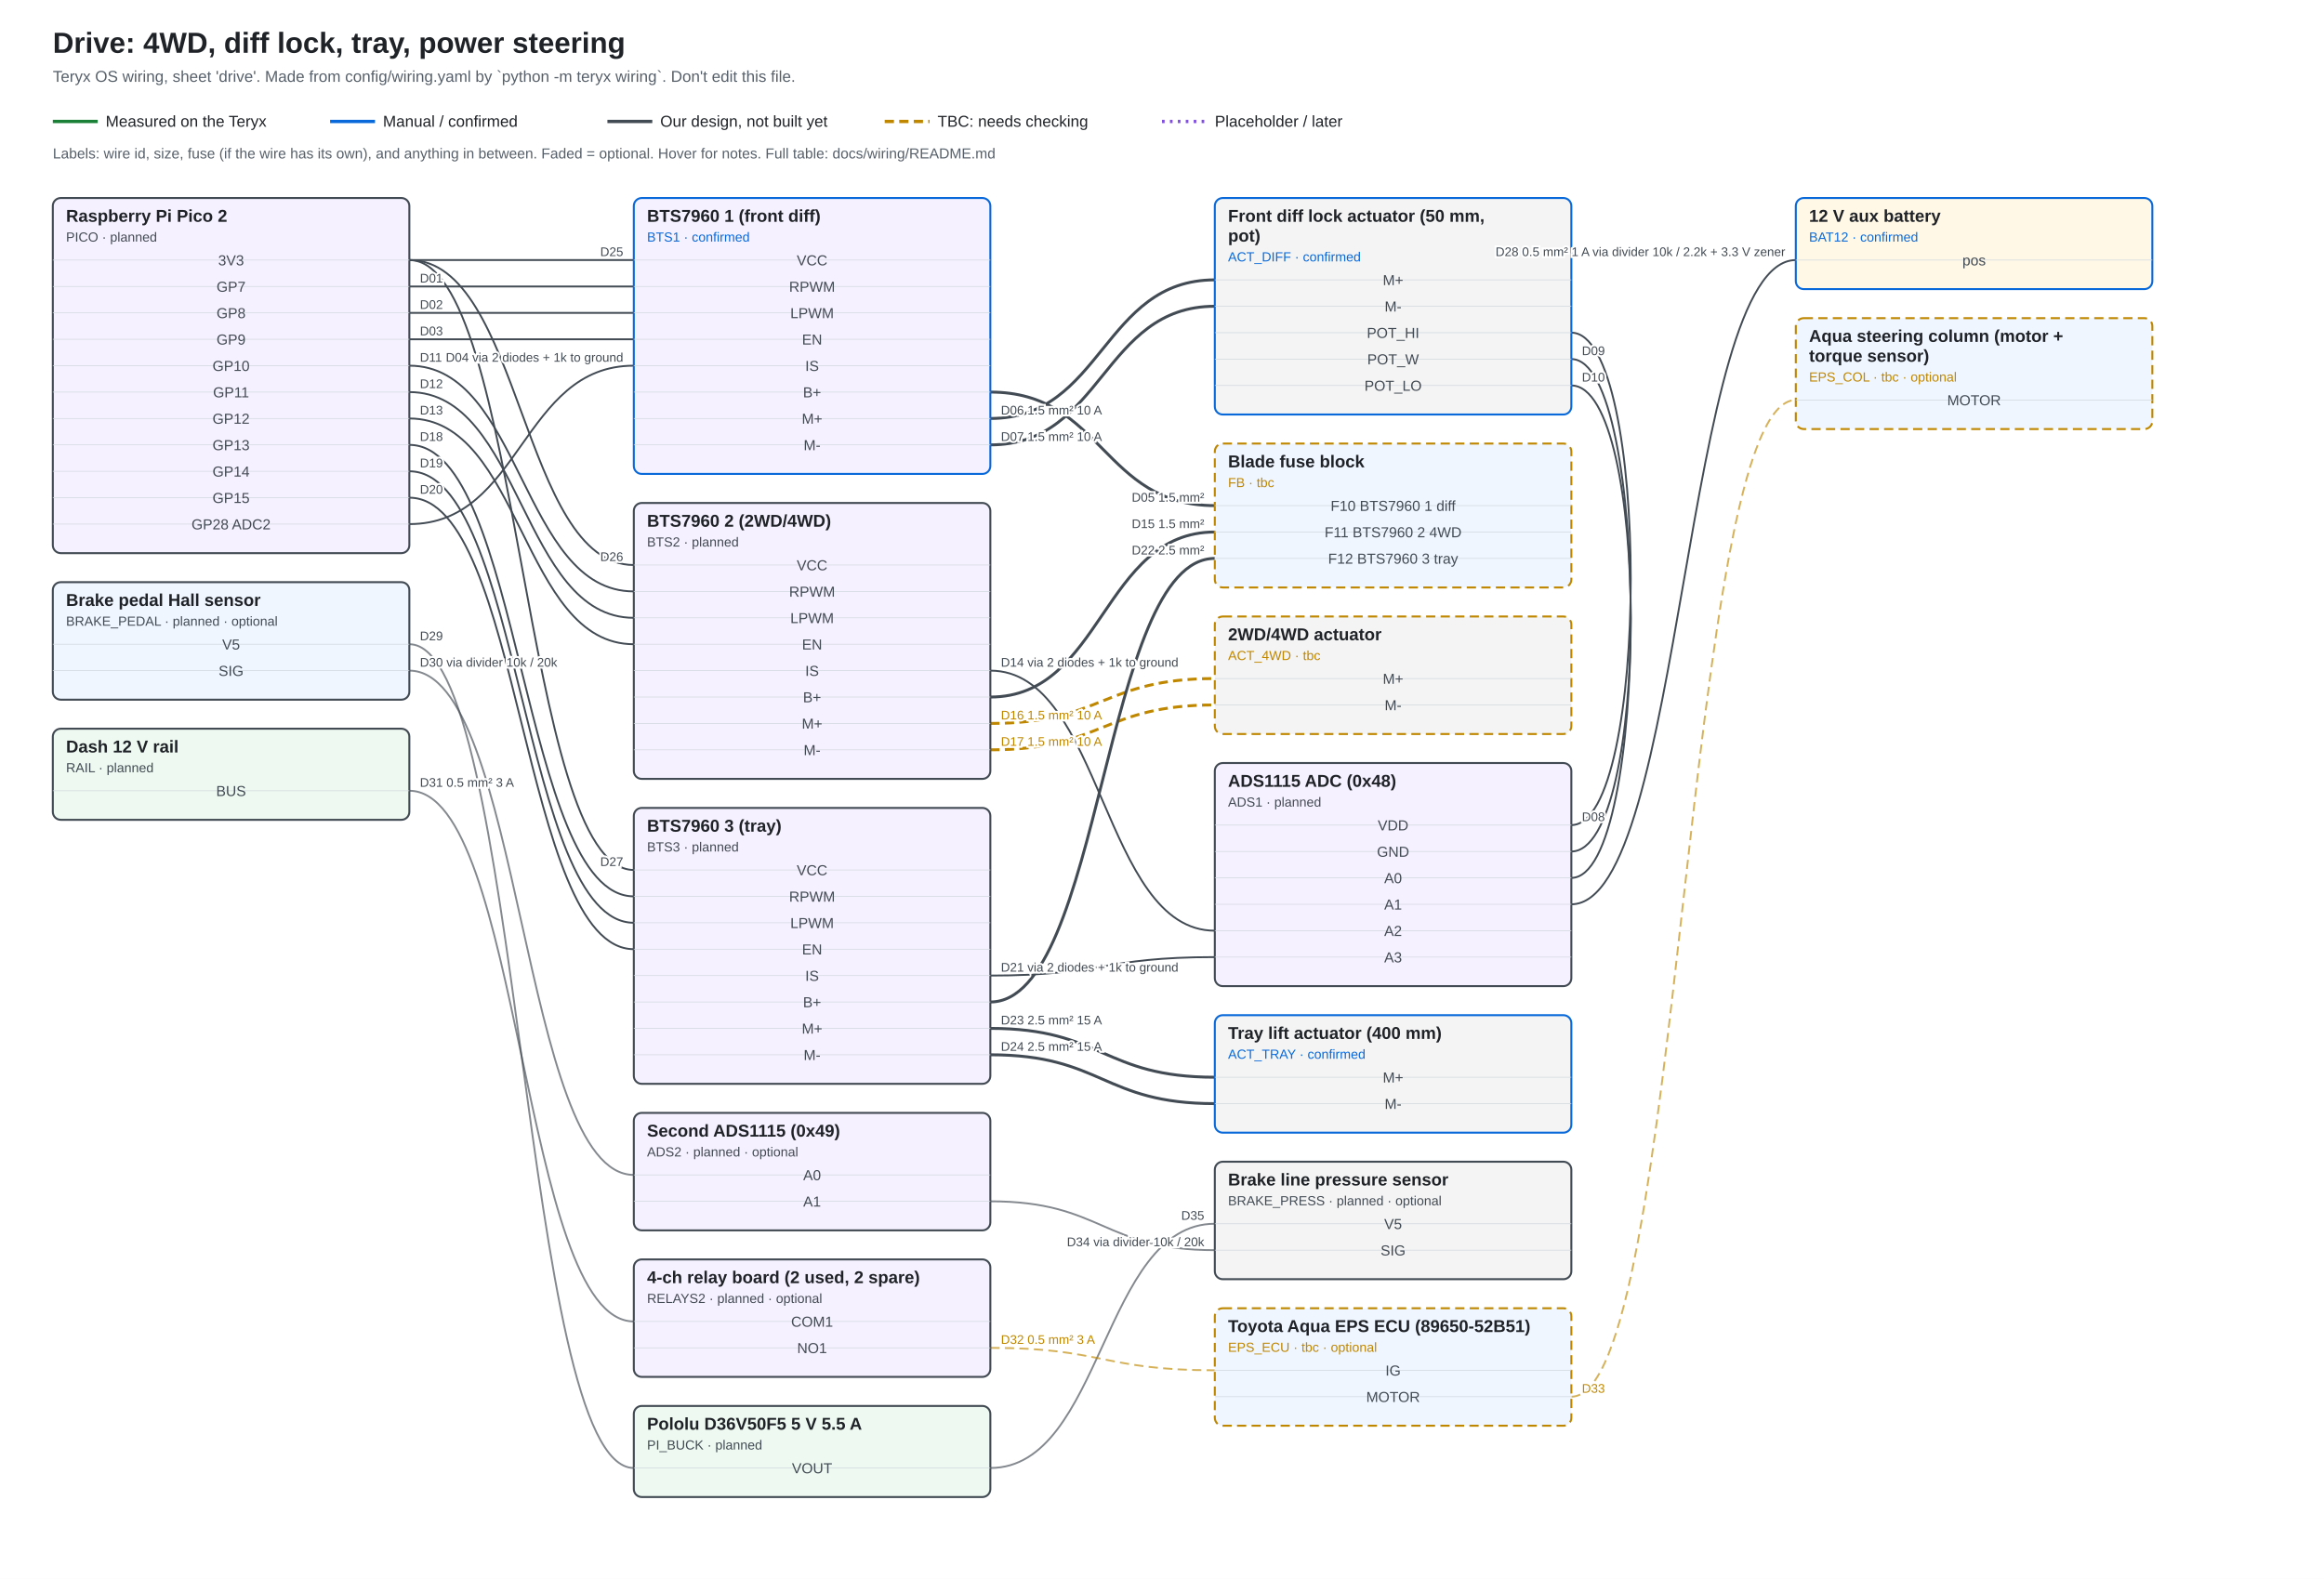
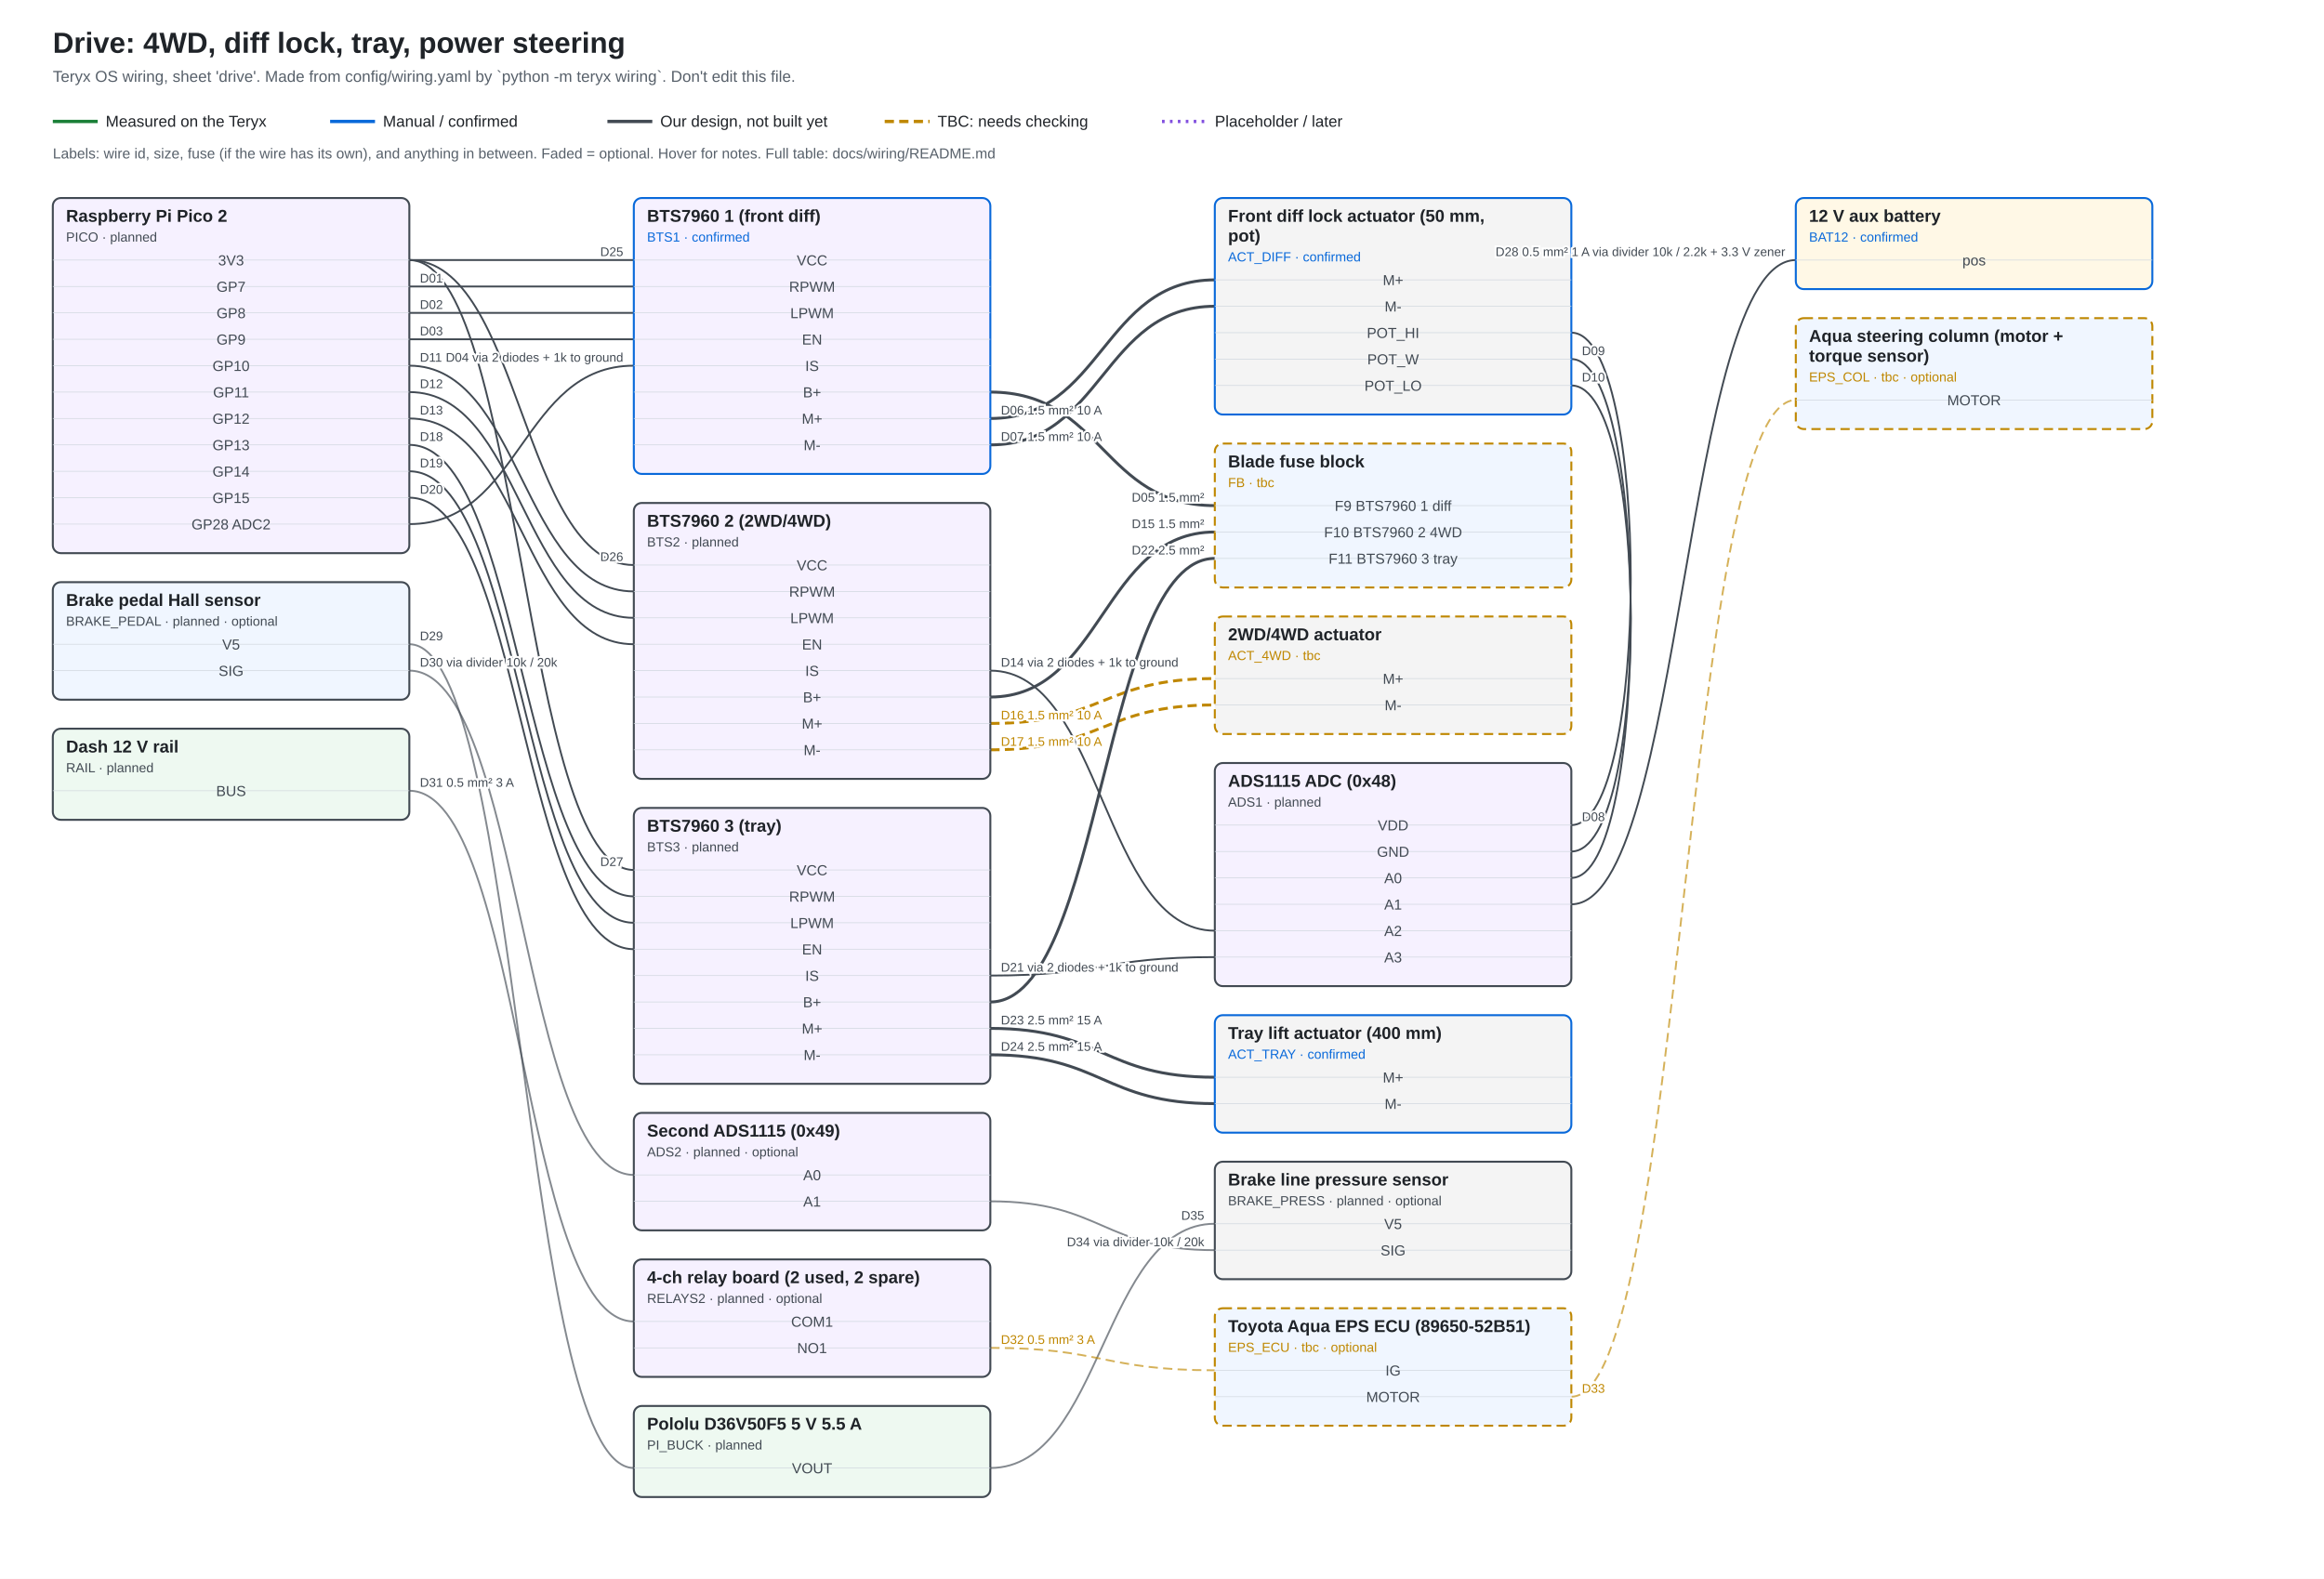
<svg xmlns="http://www.w3.org/2000/svg" viewBox="0 0 1760 1196" width="1760" height="1196" font-family="Arial, Helvetica, sans-serif" data-sheet="drive">
  <rect width="1760" height="1196" fill="#ffffff" />
  <text x="40" y="40" font-size="22" text-anchor="start" font-weight="bold" fill="#1f2328">Drive: 4WD, diff lock, tray, power steering</text>
  <text x="40" y="62" font-size="12" text-anchor="start" font-weight="normal" fill="#57606a">Teryx OS wiring, sheet 'drive'. Made from config/wiring.yaml by `python -m teryx wiring`. Don't edit this file.</text>
  <line x1="40" y1="92" x2="74" y2="92" stroke="#1a7f37" stroke-width="2.5" />
  <text x="80" y="96" font-size="12" text-anchor="start" font-weight="normal" fill="#1f2328">Measured on the Teryx</text>
  <line x1="250" y1="92" x2="284" y2="92" stroke="#0969da" stroke-width="2.5" />
  <text x="290" y="96" font-size="12" text-anchor="start" font-weight="normal" fill="#1f2328">Manual / confirmed</text>
  <line x1="460" y1="92" x2="494" y2="92" stroke="#424a53" stroke-width="2.5" />
  <text x="500" y="96" font-size="12" text-anchor="start" font-weight="normal" fill="#1f2328">Our design, not built yet</text>
  <line x1="670" y1="92" x2="704" y2="92" stroke="#bf8700" stroke-width="2.5" stroke-dasharray="7 4" />
  <text x="710" y="96" font-size="12" text-anchor="start" font-weight="normal" fill="#1f2328">TBC: needs checking</text>
  <line x1="880" y1="92" x2="914" y2="92" stroke="#8250df" stroke-width="2.5" stroke-dasharray="2 4" />
  <text x="920" y="96" font-size="12" text-anchor="start" font-weight="normal" fill="#1f2328">Placeholder / later</text>
  <text x="40" y="120" font-size="11" text-anchor="start" font-weight="normal" fill="#57606a">Labels: wire id, size, fuse (if the wire has its own), and anything in between. Faded = optional. Hover for notes. Full table: docs/wiring/README.md</text>
  <g data-wire="D01" data-from="PICO.GP7" data-to="BTS1.RPWM" data-status="planned">
    <path d="M310,217 C395,217 395,217 480,217" fill="none" stroke="#424a53" stroke-width="1.4" />
  </g>
  <g data-wire="D02" data-from="PICO.GP8" data-to="BTS1.LPWM" data-status="planned">
    <path d="M310,237 C395,237 395,237 480,237" fill="none" stroke="#424a53" stroke-width="1.4" />
  </g>
  <g data-wire="D03" data-from="PICO.GP9" data-to="BTS1.EN" data-status="planned">
    <path d="M310,257 C395,257 395,257 480,257" fill="none" stroke="#424a53" stroke-width="1.4" />
  </g>
  <g data-wire="D04" data-from="BTS1.IS" data-to="PICO.GP28" data-status="planned">
    <path d="M480,277 C395,277 395,397 310,397" fill="none" stroke="#424a53" stroke-width="1.4" />
  </g>
-   <g data-wire="D05" data-from="FB.F10" data-to="BTS1.B+" data-status="planned">
+   <g data-wire="D05" data-from="FB.F9" data-to="BTS1.B+" data-status="planned">
    <path d="M920,383 C835,383 835,297 750,297" fill="none" stroke="#424a53" stroke-width="2.2" />
  </g>
  <g data-wire="D06" data-from="BTS1.M+" data-to="ACT_DIFF.M+" data-status="planned">
    <path d="M750,317 C835,317 835,212 920,212" fill="none" stroke="#424a53" stroke-width="2.2" />
  </g>
  <g data-wire="D07" data-from="BTS1.M-" data-to="ACT_DIFF.M-" data-status="planned">
    <path d="M750,337 C835,337 835,232 920,232" fill="none" stroke="#424a53" stroke-width="2.2" />
  </g>
  <g data-wire="D08" data-from="ADS1.VDD" data-to="ACT_DIFF.POT_HI" data-status="planned">
    <path d="M1190,625 C1250,625 1250,252 1190,252" fill="none" stroke="#424a53" stroke-width="1.4" />
  </g>
  <g data-wire="D09" data-from="ACT_DIFF.POT_W" data-to="ADS1.A0" data-status="planned">
    <path d="M1190,272 C1250,272 1250,665 1190,665" fill="none" stroke="#424a53" stroke-width="1.4" />
  </g>
  <g data-wire="D10" data-from="ACT_DIFF.POT_LO" data-to="ADS1.GND" data-status="planned">
    <path d="M1190,292 C1250,292 1250,645 1190,645" fill="none" stroke="#424a53" stroke-width="1.4" />
  </g>
  <g data-wire="D11" data-from="PICO.GP10" data-to="BTS2.RPWM" data-status="planned">
    <path d="M310,277 C395,277 395,448 480,448" fill="none" stroke="#424a53" stroke-width="1.4" />
  </g>
  <g data-wire="D12" data-from="PICO.GP11" data-to="BTS2.LPWM" data-status="planned">
    <path d="M310,297 C395,297 395,468 480,468" fill="none" stroke="#424a53" stroke-width="1.4" />
  </g>
  <g data-wire="D13" data-from="PICO.GP12" data-to="BTS2.EN" data-status="planned">
    <path d="M310,317 C395,317 395,488 480,488" fill="none" stroke="#424a53" stroke-width="1.4" />
  </g>
  <g data-wire="D14" data-from="BTS2.IS" data-to="ADS1.A2" data-status="planned">
    <path d="M750,508 C835,508 835,705 920,705" fill="none" stroke="#424a53" stroke-width="1.4" />
  </g>
-   <g data-wire="D15" data-from="FB.F11" data-to="BTS2.B+" data-status="planned">
+   <g data-wire="D15" data-from="FB.F10" data-to="BTS2.B+" data-status="planned">
    <path d="M920,403 C835,403 835,528 750,528" fill="none" stroke="#424a53" stroke-width="2.2" />
  </g>
  <g data-wire="D16" data-from="BTS2.M+" data-to="ACT_4WD.M+" data-status="tbc">
    <path d="M750,548 C835,548 835,514 920,514" fill="none" stroke="#bf8700" stroke-width="2.2" stroke-dasharray="7 4" />
  </g>
  <g data-wire="D17" data-from="BTS2.M-" data-to="ACT_4WD.M-" data-status="tbc">
    <path d="M750,568 C835,568 835,534 920,534" fill="none" stroke="#bf8700" stroke-width="2.2" stroke-dasharray="7 4" />
  </g>
  <g data-wire="D18" data-from="PICO.GP13" data-to="BTS3.RPWM" data-status="planned">
    <path d="M310,337 C395,337 395,679 480,679" fill="none" stroke="#424a53" stroke-width="1.4" />
  </g>
  <g data-wire="D19" data-from="PICO.GP14" data-to="BTS3.LPWM" data-status="planned">
    <path d="M310,357 C395,357 395,699 480,699" fill="none" stroke="#424a53" stroke-width="1.4" />
  </g>
  <g data-wire="D20" data-from="PICO.GP15" data-to="BTS3.EN" data-status="planned">
    <path d="M310,377 C395,377 395,719 480,719" fill="none" stroke="#424a53" stroke-width="1.4" />
  </g>
  <g data-wire="D21" data-from="BTS3.IS" data-to="ADS1.A3" data-status="planned">
    <path d="M750,739 C835,739 835,725 920,725" fill="none" stroke="#424a53" stroke-width="1.4" />
  </g>
-   <g data-wire="D22" data-from="FB.F12" data-to="BTS3.B+" data-status="planned">
+   <g data-wire="D22" data-from="FB.F11" data-to="BTS3.B+" data-status="planned">
    <path d="M920,423 C835,423 835,759 750,759" fill="none" stroke="#424a53" stroke-width="2.2" />
  </g>
  <g data-wire="D23" data-from="BTS3.M+" data-to="ACT_TRAY.M+" data-status="planned">
    <path d="M750,779 C835,779 835,816 920,816" fill="none" stroke="#424a53" stroke-width="2.2" />
  </g>
  <g data-wire="D24" data-from="BTS3.M-" data-to="ACT_TRAY.M-" data-status="planned">
    <path d="M750,799 C835,799 835,836 920,836" fill="none" stroke="#424a53" stroke-width="2.2" />
  </g>
  <g data-wire="D25" data-from="PICO.3V3" data-to="BTS1.VCC" data-status="planned">
    <path d="M310,197 C395,197 395,197 480,197" fill="none" stroke="#424a53" stroke-width="1.4" />
  </g>
  <g data-wire="D26" data-from="PICO.3V3" data-to="BTS2.VCC" data-status="planned">
    <path d="M310,197 C395,197 395,428 480,428" fill="none" stroke="#424a53" stroke-width="1.4" />
  </g>
  <g data-wire="D27" data-from="PICO.3V3" data-to="BTS3.VCC" data-status="planned">
    <path d="M310,197 C395,197 395,659 480,659" fill="none" stroke="#424a53" stroke-width="1.4" />
  </g>
  <g data-wire="D28" data-from="BAT12.pos" data-to="ADS1.A1" data-status="planned">
    <path d="M1360,197 C1275,197 1275,685 1190,685" fill="none" stroke="#424a53" stroke-width="1.4" />
  </g>
  <g data-wire="D29" data-from="PI_BUCK.VOUT" data-to="BRAKE_PEDAL.V5" data-status="planned">
    <path d="M480,1112 C395,1112 395,488 310,488" fill="none" stroke="#424a53" stroke-width="1.4" stroke-opacity="0.65" />
  </g>
  <g data-wire="D30" data-from="BRAKE_PEDAL.SIG" data-to="ADS2.A0" data-status="planned">
    <path d="M310,508 C395,508 395,890 480,890" fill="none" stroke="#424a53" stroke-width="1.4" stroke-opacity="0.65" />
  </g>
  <g data-wire="D34" data-from="BRAKE_PRESS.SIG" data-to="ADS2.A1" data-status="planned">
    <path d="M920,947 C835,947 835,910 750,910" fill="none" stroke="#424a53" stroke-width="1.4" stroke-opacity="0.65" />
  </g>
  <g data-wire="D35" data-from="PI_BUCK.VOUT" data-to="BRAKE_PRESS.V5" data-status="planned">
    <path d="M750,1112 C835,1112 835,927 920,927" fill="none" stroke="#424a53" stroke-width="1.4" stroke-opacity="0.65" />
  </g>
  <g data-wire="D31" data-from="RAIL.BUS" data-to="RELAYS2.COM1" data-status="planned">
    <path d="M310,599 C395,599 395,1001 480,1001" fill="none" stroke="#424a53" stroke-width="1.4" stroke-opacity="0.65" />
  </g>
  <g data-wire="D32" data-from="RELAYS2.NO1" data-to="EPS_ECU.IG" data-status="tbc">
    <path d="M750,1021 C835,1021 835,1038 920,1038" fill="none" stroke="#bf8700" stroke-width="1.4" stroke-dasharray="7 4" stroke-opacity="0.65" />
  </g>
  <g data-wire="D33" data-from="EPS_ECU.MOTOR" data-to="EPS_COL.MOTOR" data-status="tbc">
    <path d="M1190,1058 C1275,1058 1275,303 1360,303" fill="none" stroke="#bf8700" stroke-width="1.4" stroke-dasharray="7 4" stroke-opacity="0.65" />
  </g>
  <g data-device="PICO" data-status="planned">
    <rect x="40" y="150" width="270" height="269" rx="6" fill="#f6f1ff" stroke="#424a53" stroke-width="1.5" />
    <text x="50" y="168" font-size="13" text-anchor="start" font-weight="bold" fill="#1f2328">Raspberry Pi Pico 2</text>
    <text x="50" y="183" font-size="10" text-anchor="start" font-weight="normal" fill="#424a53">PICO · planned</text>
    <line x1="40" y1="197" x2="310" y2="197" stroke="#d0d7de" stroke-width="0.5" />
    <text x="175" y="201" font-size="11" text-anchor="middle" font-weight="normal" fill="#424a53">3V3</text>
    <line x1="40" y1="217" x2="310" y2="217" stroke="#d0d7de" stroke-width="0.5" />
    <text x="175" y="221" font-size="11" text-anchor="middle" font-weight="normal" fill="#424a53">GP7</text>
    <line x1="40" y1="237" x2="310" y2="237" stroke="#d0d7de" stroke-width="0.5" />
    <text x="175" y="241" font-size="11" text-anchor="middle" font-weight="normal" fill="#424a53">GP8</text>
    <line x1="40" y1="257" x2="310" y2="257" stroke="#d0d7de" stroke-width="0.5" />
    <text x="175" y="261" font-size="11" text-anchor="middle" font-weight="normal" fill="#424a53">GP9</text>
    <line x1="40" y1="277" x2="310" y2="277" stroke="#d0d7de" stroke-width="0.5" />
    <text x="175" y="281" font-size="11" text-anchor="middle" font-weight="normal" fill="#424a53">GP10</text>
    <line x1="40" y1="297" x2="310" y2="297" stroke="#d0d7de" stroke-width="0.5" />
    <text x="175" y="301" font-size="11" text-anchor="middle" font-weight="normal" fill="#424a53">GP11</text>
    <line x1="40" y1="317" x2="310" y2="317" stroke="#d0d7de" stroke-width="0.5" />
    <text x="175" y="321" font-size="11" text-anchor="middle" font-weight="normal" fill="#424a53">GP12</text>
    <line x1="40" y1="337" x2="310" y2="337" stroke="#d0d7de" stroke-width="0.5" />
    <text x="175" y="341" font-size="11" text-anchor="middle" font-weight="normal" fill="#424a53">GP13</text>
    <line x1="40" y1="357" x2="310" y2="357" stroke="#d0d7de" stroke-width="0.5" />
    <text x="175" y="361" font-size="11" text-anchor="middle" font-weight="normal" fill="#424a53">GP14</text>
    <line x1="40" y1="377" x2="310" y2="377" stroke="#d0d7de" stroke-width="0.5" />
    <text x="175" y="381" font-size="11" text-anchor="middle" font-weight="normal" fill="#424a53">GP15</text>
    <line x1="40" y1="397" x2="310" y2="397" stroke="#d0d7de" stroke-width="0.5" />
    <text x="175" y="401" font-size="11" text-anchor="middle" font-weight="normal" fill="#424a53">GP28  ADC2</text>
  </g>
  <g data-device="BRAKE_PEDAL" data-status="planned">
    <rect x="40" y="441" width="270" height="89" rx="6" fill="#f0f6ff" stroke="#424a53" stroke-width="1.5" />
    <text x="50" y="459" font-size="13" text-anchor="start" font-weight="bold" fill="#1f2328">Brake pedal Hall sensor</text>
    <text x="50" y="474" font-size="10" text-anchor="start" font-weight="normal" fill="#424a53">BRAKE_PEDAL · planned · optional</text>
    <line x1="40" y1="488" x2="310" y2="488" stroke="#d0d7de" stroke-width="0.5" />
    <text x="175" y="492" font-size="11" text-anchor="middle" font-weight="normal" fill="#424a53">V5</text>
    <line x1="40" y1="508" x2="310" y2="508" stroke="#d0d7de" stroke-width="0.5" />
    <text x="175" y="512" font-size="11" text-anchor="middle" font-weight="normal" fill="#424a53">SIG</text>
  </g>
  <g data-device="RAIL" data-status="planned">
    <rect x="40" y="552" width="270" height="69" rx="6" fill="#eef9f1" stroke="#424a53" stroke-width="1.5" />
    <text x="50" y="570" font-size="13" text-anchor="start" font-weight="bold" fill="#1f2328">Dash 12 V rail</text>
    <text x="50" y="585" font-size="10" text-anchor="start" font-weight="normal" fill="#424a53">RAIL · planned</text>
    <line x1="40" y1="599" x2="310" y2="599" stroke="#d0d7de" stroke-width="0.5" />
    <text x="175" y="603" font-size="11" text-anchor="middle" font-weight="normal" fill="#424a53">BUS</text>
  </g>
  <g data-device="BTS1" data-status="confirmed">
    <rect x="480" y="150" width="270" height="209" rx="6" fill="#f6f1ff" stroke="#0969da" stroke-width="1.5" />
    <text x="490" y="168" font-size="13" text-anchor="start" font-weight="bold" fill="#1f2328">BTS7960 1 (front diff)</text>
    <text x="490" y="183" font-size="10" text-anchor="start" font-weight="normal" fill="#0969da">BTS1 · confirmed</text>
    <line x1="480" y1="197" x2="750" y2="197" stroke="#d0d7de" stroke-width="0.5" />
    <text x="615" y="201" font-size="11" text-anchor="middle" font-weight="normal" fill="#424a53">VCC</text>
    <line x1="480" y1="217" x2="750" y2="217" stroke="#d0d7de" stroke-width="0.5" />
    <text x="615" y="221" font-size="11" text-anchor="middle" font-weight="normal" fill="#424a53">RPWM</text>
    <line x1="480" y1="237" x2="750" y2="237" stroke="#d0d7de" stroke-width="0.5" />
    <text x="615" y="241" font-size="11" text-anchor="middle" font-weight="normal" fill="#424a53">LPWM</text>
    <line x1="480" y1="257" x2="750" y2="257" stroke="#d0d7de" stroke-width="0.5" />
    <text x="615" y="261" font-size="11" text-anchor="middle" font-weight="normal" fill="#424a53">EN</text>
    <line x1="480" y1="277" x2="750" y2="277" stroke="#d0d7de" stroke-width="0.5" />
    <text x="615" y="281" font-size="11" text-anchor="middle" font-weight="normal" fill="#424a53">IS</text>
    <line x1="480" y1="297" x2="750" y2="297" stroke="#d0d7de" stroke-width="0.5" />
    <text x="615" y="301" font-size="11" text-anchor="middle" font-weight="normal" fill="#424a53">B+</text>
    <line x1="480" y1="317" x2="750" y2="317" stroke="#d0d7de" stroke-width="0.5" />
    <text x="615" y="321" font-size="11" text-anchor="middle" font-weight="normal" fill="#424a53">M+</text>
    <line x1="480" y1="337" x2="750" y2="337" stroke="#d0d7de" stroke-width="0.5" />
    <text x="615" y="341" font-size="11" text-anchor="middle" font-weight="normal" fill="#424a53">M-</text>
  </g>
  <g data-device="BTS2" data-status="planned">
    <rect x="480" y="381" width="270" height="209" rx="6" fill="#f6f1ff" stroke="#424a53" stroke-width="1.5" />
    <text x="490" y="399" font-size="13" text-anchor="start" font-weight="bold" fill="#1f2328">BTS7960 2 (2WD/4WD)</text>
    <text x="490" y="414" font-size="10" text-anchor="start" font-weight="normal" fill="#424a53">BTS2 · planned</text>
    <line x1="480" y1="428" x2="750" y2="428" stroke="#d0d7de" stroke-width="0.5" />
    <text x="615" y="432" font-size="11" text-anchor="middle" font-weight="normal" fill="#424a53">VCC</text>
    <line x1="480" y1="448" x2="750" y2="448" stroke="#d0d7de" stroke-width="0.5" />
    <text x="615" y="452" font-size="11" text-anchor="middle" font-weight="normal" fill="#424a53">RPWM</text>
    <line x1="480" y1="468" x2="750" y2="468" stroke="#d0d7de" stroke-width="0.5" />
    <text x="615" y="472" font-size="11" text-anchor="middle" font-weight="normal" fill="#424a53">LPWM</text>
    <line x1="480" y1="488" x2="750" y2="488" stroke="#d0d7de" stroke-width="0.5" />
    <text x="615" y="492" font-size="11" text-anchor="middle" font-weight="normal" fill="#424a53">EN</text>
    <line x1="480" y1="508" x2="750" y2="508" stroke="#d0d7de" stroke-width="0.5" />
    <text x="615" y="512" font-size="11" text-anchor="middle" font-weight="normal" fill="#424a53">IS</text>
    <line x1="480" y1="528" x2="750" y2="528" stroke="#d0d7de" stroke-width="0.5" />
    <text x="615" y="532" font-size="11" text-anchor="middle" font-weight="normal" fill="#424a53">B+</text>
    <line x1="480" y1="548" x2="750" y2="548" stroke="#d0d7de" stroke-width="0.5" />
    <text x="615" y="552" font-size="11" text-anchor="middle" font-weight="normal" fill="#424a53">M+</text>
    <line x1="480" y1="568" x2="750" y2="568" stroke="#d0d7de" stroke-width="0.5" />
    <text x="615" y="572" font-size="11" text-anchor="middle" font-weight="normal" fill="#424a53">M-</text>
  </g>
  <g data-device="BTS3" data-status="planned">
    <rect x="480" y="612" width="270" height="209" rx="6" fill="#f6f1ff" stroke="#424a53" stroke-width="1.5" />
    <text x="490" y="630" font-size="13" text-anchor="start" font-weight="bold" fill="#1f2328">BTS7960 3 (tray)</text>
    <text x="490" y="645" font-size="10" text-anchor="start" font-weight="normal" fill="#424a53">BTS3 · planned</text>
    <line x1="480" y1="659" x2="750" y2="659" stroke="#d0d7de" stroke-width="0.5" />
    <text x="615" y="663" font-size="11" text-anchor="middle" font-weight="normal" fill="#424a53">VCC</text>
    <line x1="480" y1="679" x2="750" y2="679" stroke="#d0d7de" stroke-width="0.5" />
    <text x="615" y="683" font-size="11" text-anchor="middle" font-weight="normal" fill="#424a53">RPWM</text>
    <line x1="480" y1="699" x2="750" y2="699" stroke="#d0d7de" stroke-width="0.5" />
    <text x="615" y="703" font-size="11" text-anchor="middle" font-weight="normal" fill="#424a53">LPWM</text>
    <line x1="480" y1="719" x2="750" y2="719" stroke="#d0d7de" stroke-width="0.5" />
    <text x="615" y="723" font-size="11" text-anchor="middle" font-weight="normal" fill="#424a53">EN</text>
    <line x1="480" y1="739" x2="750" y2="739" stroke="#d0d7de" stroke-width="0.5" />
    <text x="615" y="743" font-size="11" text-anchor="middle" font-weight="normal" fill="#424a53">IS</text>
    <line x1="480" y1="759" x2="750" y2="759" stroke="#d0d7de" stroke-width="0.5" />
    <text x="615" y="763" font-size="11" text-anchor="middle" font-weight="normal" fill="#424a53">B+</text>
    <line x1="480" y1="779" x2="750" y2="779" stroke="#d0d7de" stroke-width="0.5" />
    <text x="615" y="783" font-size="11" text-anchor="middle" font-weight="normal" fill="#424a53">M+</text>
    <line x1="480" y1="799" x2="750" y2="799" stroke="#d0d7de" stroke-width="0.5" />
    <text x="615" y="803" font-size="11" text-anchor="middle" font-weight="normal" fill="#424a53">M-</text>
  </g>
  <g data-device="ADS2" data-status="planned">
    <rect x="480" y="843" width="270" height="89" rx="6" fill="#f6f1ff" stroke="#424a53" stroke-width="1.5" />
    <text x="490" y="861" font-size="13" text-anchor="start" font-weight="bold" fill="#1f2328">Second ADS1115 (0x49)</text>
    <text x="490" y="876" font-size="10" text-anchor="start" font-weight="normal" fill="#424a53">ADS2 · planned · optional</text>
    <line x1="480" y1="890" x2="750" y2="890" stroke="#d0d7de" stroke-width="0.5" />
    <text x="615" y="894" font-size="11" text-anchor="middle" font-weight="normal" fill="#424a53">A0</text>
    <line x1="480" y1="910" x2="750" y2="910" stroke="#d0d7de" stroke-width="0.5" />
    <text x="615" y="914" font-size="11" text-anchor="middle" font-weight="normal" fill="#424a53">A1</text>
  </g>
  <g data-device="RELAYS2" data-status="planned">
    <rect x="480" y="954" width="270" height="89" rx="6" fill="#f6f1ff" stroke="#424a53" stroke-width="1.5" />
    <text x="490" y="972" font-size="13" text-anchor="start" font-weight="bold" fill="#1f2328">4-ch relay board (2 used, 2 spare)</text>
    <text x="490" y="987" font-size="10" text-anchor="start" font-weight="normal" fill="#424a53">RELAYS2 · planned · optional</text>
    <line x1="480" y1="1001" x2="750" y2="1001" stroke="#d0d7de" stroke-width="0.5" />
    <text x="615" y="1005" font-size="11" text-anchor="middle" font-weight="normal" fill="#424a53">COM1</text>
    <line x1="480" y1="1021" x2="750" y2="1021" stroke="#d0d7de" stroke-width="0.5" />
    <text x="615" y="1025" font-size="11" text-anchor="middle" font-weight="normal" fill="#424a53">NO1</text>
  </g>
  <g data-device="PI_BUCK" data-status="planned">
    <rect x="480" y="1065" width="270" height="69" rx="6" fill="#eef9f1" stroke="#424a53" stroke-width="1.5" />
    <text x="490" y="1083" font-size="13" text-anchor="start" font-weight="bold" fill="#1f2328">Pololu D36V50F5 5 V 5.5 A</text>
    <text x="490" y="1098" font-size="10" text-anchor="start" font-weight="normal" fill="#424a53">PI_BUCK · planned</text>
    <line x1="480" y1="1112" x2="750" y2="1112" stroke="#d0d7de" stroke-width="0.5" />
    <text x="615" y="1116" font-size="11" text-anchor="middle" font-weight="normal" fill="#424a53">VOUT</text>
  </g>
  <g data-device="ACT_DIFF" data-status="confirmed">
    <rect x="920" y="150" width="270" height="164" rx="6" fill="#f4f4f4" stroke="#0969da" stroke-width="1.5" />
    <text x="930" y="168" font-size="13" text-anchor="start" font-weight="bold" fill="#1f2328">Front diff lock actuator (50 mm,</text>
    <text x="930" y="183" font-size="13" text-anchor="start" font-weight="bold" fill="#1f2328">pot)</text>
    <text x="930" y="198" font-size="10" text-anchor="start" font-weight="normal" fill="#0969da">ACT_DIFF · confirmed</text>
    <line x1="920" y1="212" x2="1190" y2="212" stroke="#d0d7de" stroke-width="0.5" />
    <text x="1055" y="216" font-size="11" text-anchor="middle" font-weight="normal" fill="#424a53">M+</text>
    <line x1="920" y1="232" x2="1190" y2="232" stroke="#d0d7de" stroke-width="0.5" />
    <text x="1055" y="236" font-size="11" text-anchor="middle" font-weight="normal" fill="#424a53">M-</text>
    <line x1="920" y1="252" x2="1190" y2="252" stroke="#d0d7de" stroke-width="0.5" />
    <text x="1055" y="256" font-size="11" text-anchor="middle" font-weight="normal" fill="#424a53">POT_HI</text>
    <line x1="920" y1="272" x2="1190" y2="272" stroke="#d0d7de" stroke-width="0.5" />
    <text x="1055" y="276" font-size="11" text-anchor="middle" font-weight="normal" fill="#424a53">POT_W</text>
    <line x1="920" y1="292" x2="1190" y2="292" stroke="#d0d7de" stroke-width="0.5" />
    <text x="1055" y="296" font-size="11" text-anchor="middle" font-weight="normal" fill="#424a53">POT_LO</text>
  </g>
  <g data-device="FB" data-status="tbc">
    <rect x="920" y="336" width="270" height="109" rx="6" fill="#f0f6ff" stroke="#bf8700" stroke-width="1.5" stroke-dasharray="7 4" />
    <text x="930" y="354" font-size="13" text-anchor="start" font-weight="bold" fill="#1f2328">Blade fuse block</text>
    <text x="930" y="369" font-size="10" text-anchor="start" font-weight="normal" fill="#bf8700">FB · tbc</text>
    <line x1="920" y1="383" x2="1190" y2="383" stroke="#d0d7de" stroke-width="0.5" />
-     <text x="1055" y="387" font-size="11" text-anchor="middle" font-weight="normal" fill="#424a53">F10  BTS7960 1 diff</text>
+     <text x="1055" y="387" font-size="11" text-anchor="middle" font-weight="normal" fill="#424a53">F9  BTS7960 1 diff</text>
    <line x1="920" y1="403" x2="1190" y2="403" stroke="#d0d7de" stroke-width="0.5" />
-     <text x="1055" y="407" font-size="11" text-anchor="middle" font-weight="normal" fill="#424a53">F11  BTS7960 2 4WD</text>
+     <text x="1055" y="407" font-size="11" text-anchor="middle" font-weight="normal" fill="#424a53">F10  BTS7960 2 4WD</text>
    <line x1="920" y1="423" x2="1190" y2="423" stroke="#d0d7de" stroke-width="0.5" />
-     <text x="1055" y="427" font-size="11" text-anchor="middle" font-weight="normal" fill="#424a53">F12  BTS7960 3 tray</text>
+     <text x="1055" y="427" font-size="11" text-anchor="middle" font-weight="normal" fill="#424a53">F11  BTS7960 3 tray</text>
  </g>
  <g data-device="ACT_4WD" data-status="tbc">
    <rect x="920" y="467" width="270" height="89" rx="6" fill="#f4f4f4" stroke="#bf8700" stroke-width="1.5" stroke-dasharray="7 4" />
    <text x="930" y="485" font-size="13" text-anchor="start" font-weight="bold" fill="#1f2328">2WD/4WD actuator</text>
    <text x="930" y="500" font-size="10" text-anchor="start" font-weight="normal" fill="#bf8700">ACT_4WD · tbc</text>
    <line x1="920" y1="514" x2="1190" y2="514" stroke="#d0d7de" stroke-width="0.5" />
    <text x="1055" y="518" font-size="11" text-anchor="middle" font-weight="normal" fill="#424a53">M+</text>
    <line x1="920" y1="534" x2="1190" y2="534" stroke="#d0d7de" stroke-width="0.5" />
    <text x="1055" y="538" font-size="11" text-anchor="middle" font-weight="normal" fill="#424a53">M-</text>
  </g>
  <g data-device="ADS1" data-status="planned">
    <rect x="920" y="578" width="270" height="169" rx="6" fill="#f6f1ff" stroke="#424a53" stroke-width="1.5" />
    <text x="930" y="596" font-size="13" text-anchor="start" font-weight="bold" fill="#1f2328">ADS1115 ADC (0x48)</text>
    <text x="930" y="611" font-size="10" text-anchor="start" font-weight="normal" fill="#424a53">ADS1 · planned</text>
    <line x1="920" y1="625" x2="1190" y2="625" stroke="#d0d7de" stroke-width="0.5" />
    <text x="1055" y="629" font-size="11" text-anchor="middle" font-weight="normal" fill="#424a53">VDD</text>
    <line x1="920" y1="645" x2="1190" y2="645" stroke="#d0d7de" stroke-width="0.5" />
    <text x="1055" y="649" font-size="11" text-anchor="middle" font-weight="normal" fill="#424a53">GND</text>
    <line x1="920" y1="665" x2="1190" y2="665" stroke="#d0d7de" stroke-width="0.5" />
    <text x="1055" y="669" font-size="11" text-anchor="middle" font-weight="normal" fill="#424a53">A0</text>
    <line x1="920" y1="685" x2="1190" y2="685" stroke="#d0d7de" stroke-width="0.5" />
    <text x="1055" y="689" font-size="11" text-anchor="middle" font-weight="normal" fill="#424a53">A1</text>
    <line x1="920" y1="705" x2="1190" y2="705" stroke="#d0d7de" stroke-width="0.5" />
    <text x="1055" y="709" font-size="11" text-anchor="middle" font-weight="normal" fill="#424a53">A2</text>
    <line x1="920" y1="725" x2="1190" y2="725" stroke="#d0d7de" stroke-width="0.5" />
    <text x="1055" y="729" font-size="11" text-anchor="middle" font-weight="normal" fill="#424a53">A3</text>
  </g>
  <g data-device="ACT_TRAY" data-status="confirmed">
    <rect x="920" y="769" width="270" height="89" rx="6" fill="#f4f4f4" stroke="#0969da" stroke-width="1.5" />
    <text x="930" y="787" font-size="13" text-anchor="start" font-weight="bold" fill="#1f2328">Tray lift actuator (400 mm)</text>
    <text x="930" y="802" font-size="10" text-anchor="start" font-weight="normal" fill="#0969da">ACT_TRAY · confirmed</text>
    <line x1="920" y1="816" x2="1190" y2="816" stroke="#d0d7de" stroke-width="0.5" />
    <text x="1055" y="820" font-size="11" text-anchor="middle" font-weight="normal" fill="#424a53">M+</text>
    <line x1="920" y1="836" x2="1190" y2="836" stroke="#d0d7de" stroke-width="0.5" />
    <text x="1055" y="840" font-size="11" text-anchor="middle" font-weight="normal" fill="#424a53">M-</text>
  </g>
  <g data-device="BRAKE_PRESS" data-status="planned">
    <rect x="920" y="880" width="270" height="89" rx="6" fill="#f4f4f4" stroke="#424a53" stroke-width="1.5" />
    <text x="930" y="898" font-size="13" text-anchor="start" font-weight="bold" fill="#1f2328">Brake line pressure sensor</text>
    <text x="930" y="913" font-size="10" text-anchor="start" font-weight="normal" fill="#424a53">BRAKE_PRESS · planned · optional</text>
    <line x1="920" y1="927" x2="1190" y2="927" stroke="#d0d7de" stroke-width="0.5" />
    <text x="1055" y="931" font-size="11" text-anchor="middle" font-weight="normal" fill="#424a53">V5</text>
    <line x1="920" y1="947" x2="1190" y2="947" stroke="#d0d7de" stroke-width="0.5" />
    <text x="1055" y="951" font-size="11" text-anchor="middle" font-weight="normal" fill="#424a53">SIG</text>
  </g>
  <g data-device="EPS_ECU" data-status="tbc">
    <rect x="920" y="991" width="270" height="89" rx="6" fill="#f0f6ff" stroke="#bf8700" stroke-width="1.5" stroke-dasharray="7 4" />
    <text x="930" y="1009" font-size="13" text-anchor="start" font-weight="bold" fill="#1f2328">Toyota Aqua EPS ECU (89650-52B51)</text>
    <text x="930" y="1024" font-size="10" text-anchor="start" font-weight="normal" fill="#bf8700">EPS_ECU · tbc · optional</text>
    <line x1="920" y1="1038" x2="1190" y2="1038" stroke="#d0d7de" stroke-width="0.5" />
    <text x="1055" y="1042" font-size="11" text-anchor="middle" font-weight="normal" fill="#424a53">IG</text>
    <line x1="920" y1="1058" x2="1190" y2="1058" stroke="#d0d7de" stroke-width="0.5" />
    <text x="1055" y="1062" font-size="11" text-anchor="middle" font-weight="normal" fill="#424a53">MOTOR</text>
  </g>
  <g data-device="BAT12" data-status="confirmed">
    <rect x="1360" y="150" width="270" height="69" rx="6" fill="#fff8e6" stroke="#0969da" stroke-width="1.5" />
    <text x="1370" y="168" font-size="13" text-anchor="start" font-weight="bold" fill="#1f2328">12 V aux battery</text>
    <text x="1370" y="183" font-size="10" text-anchor="start" font-weight="normal" fill="#0969da">BAT12 · confirmed</text>
    <line x1="1360" y1="197" x2="1630" y2="197" stroke="#d0d7de" stroke-width="0.5" />
    <text x="1495" y="201" font-size="11" text-anchor="middle" font-weight="normal" fill="#424a53">pos</text>
  </g>
  <g data-device="EPS_COL" data-status="tbc">
    <rect x="1360" y="241" width="270" height="84" rx="6" fill="#f0f6ff" stroke="#bf8700" stroke-width="1.5" stroke-dasharray="7 4" />
    <text x="1370" y="259" font-size="13" text-anchor="start" font-weight="bold" fill="#1f2328">Aqua steering column (motor +</text>
    <text x="1370" y="274" font-size="13" text-anchor="start" font-weight="bold" fill="#1f2328">torque sensor)</text>
    <text x="1370" y="289" font-size="10" text-anchor="start" font-weight="normal" fill="#bf8700">EPS_COL · tbc · optional</text>
    <line x1="1360" y1="303" x2="1630" y2="303" stroke="#d0d7de" stroke-width="0.5" />
    <text x="1495" y="307" font-size="11" text-anchor="middle" font-weight="normal" fill="#424a53">MOTOR</text>
  </g>
  <text x="318" y="214" font-size="9.5" text-anchor="start" font-weight="normal" fill="#424a53" stroke="#ffffff" stroke-width="3" paint-order="stroke">D01</text>
  <text x="318" y="234" font-size="9.5" text-anchor="start" font-weight="normal" fill="#424a53" stroke="#ffffff" stroke-width="3" paint-order="stroke">D02</text>
  <text x="318" y="254" font-size="9.5" text-anchor="start" font-weight="normal" fill="#424a53" stroke="#ffffff" stroke-width="3" paint-order="stroke">D03</text>
  <text x="472" y="274" font-size="9.5" text-anchor="end" font-weight="normal" fill="#424a53" stroke="#ffffff" stroke-width="3" paint-order="stroke">D04  via 2 diodes + 1k to ground</text>
  <text x="912" y="380" font-size="9.5" text-anchor="end" font-weight="normal" fill="#424a53" stroke="#ffffff" stroke-width="3" paint-order="stroke">D05  1.5 mm²</text>
  <text x="758" y="314" font-size="9.5" text-anchor="start" font-weight="normal" fill="#424a53" stroke="#ffffff" stroke-width="3" paint-order="stroke">D06  1.5 mm²  10 A</text>
  <text x="758" y="334" font-size="9.5" text-anchor="start" font-weight="normal" fill="#424a53" stroke="#ffffff" stroke-width="3" paint-order="stroke">D07  1.5 mm²  10 A</text>
  <text x="1198" y="622" font-size="9.5" text-anchor="start" font-weight="normal" fill="#424a53" stroke="#ffffff" stroke-width="3" paint-order="stroke">D08</text>
  <text x="1198" y="269" font-size="9.5" text-anchor="start" font-weight="normal" fill="#424a53" stroke="#ffffff" stroke-width="3" paint-order="stroke">D09</text>
  <text x="1198" y="289" font-size="9.5" text-anchor="start" font-weight="normal" fill="#424a53" stroke="#ffffff" stroke-width="3" paint-order="stroke">D10</text>
  <text x="318" y="274" font-size="9.5" text-anchor="start" font-weight="normal" fill="#424a53" stroke="#ffffff" stroke-width="3" paint-order="stroke">D11</text>
  <text x="318" y="294" font-size="9.5" text-anchor="start" font-weight="normal" fill="#424a53" stroke="#ffffff" stroke-width="3" paint-order="stroke">D12</text>
  <text x="318" y="314" font-size="9.5" text-anchor="start" font-weight="normal" fill="#424a53" stroke="#ffffff" stroke-width="3" paint-order="stroke">D13</text>
  <text x="758" y="505" font-size="9.5" text-anchor="start" font-weight="normal" fill="#424a53" stroke="#ffffff" stroke-width="3" paint-order="stroke">D14  via 2 diodes + 1k to ground</text>
  <text x="912" y="400" font-size="9.5" text-anchor="end" font-weight="normal" fill="#424a53" stroke="#ffffff" stroke-width="3" paint-order="stroke">D15  1.5 mm²</text>
  <text x="758" y="545" font-size="9.5" text-anchor="start" font-weight="normal" fill="#bf8700" stroke="#ffffff" stroke-width="3" paint-order="stroke">D16  1.5 mm²  10 A</text>
  <text x="758" y="565" font-size="9.5" text-anchor="start" font-weight="normal" fill="#bf8700" stroke="#ffffff" stroke-width="3" paint-order="stroke">D17  1.5 mm²  10 A</text>
  <text x="318" y="334" font-size="9.5" text-anchor="start" font-weight="normal" fill="#424a53" stroke="#ffffff" stroke-width="3" paint-order="stroke">D18</text>
  <text x="318" y="354" font-size="9.5" text-anchor="start" font-weight="normal" fill="#424a53" stroke="#ffffff" stroke-width="3" paint-order="stroke">D19</text>
  <text x="318" y="374" font-size="9.5" text-anchor="start" font-weight="normal" fill="#424a53" stroke="#ffffff" stroke-width="3" paint-order="stroke">D20</text>
  <text x="758" y="736" font-size="9.5" text-anchor="start" font-weight="normal" fill="#424a53" stroke="#ffffff" stroke-width="3" paint-order="stroke">D21  via 2 diodes + 1k to ground</text>
  <text x="912" y="420" font-size="9.5" text-anchor="end" font-weight="normal" fill="#424a53" stroke="#ffffff" stroke-width="3" paint-order="stroke">D22  2.5 mm²</text>
  <text x="758" y="776" font-size="9.5" text-anchor="start" font-weight="normal" fill="#424a53" stroke="#ffffff" stroke-width="3" paint-order="stroke">D23  2.5 mm²  15 A</text>
  <text x="758" y="796" font-size="9.5" text-anchor="start" font-weight="normal" fill="#424a53" stroke="#ffffff" stroke-width="3" paint-order="stroke">D24  2.5 mm²  15 A</text>
  <text x="472" y="194" font-size="9.5" text-anchor="end" font-weight="normal" fill="#424a53" stroke="#ffffff" stroke-width="3" paint-order="stroke">D25</text>
  <text x="472" y="425" font-size="9.5" text-anchor="end" font-weight="normal" fill="#424a53" stroke="#ffffff" stroke-width="3" paint-order="stroke">D26</text>
  <text x="472" y="656" font-size="9.5" text-anchor="end" font-weight="normal" fill="#424a53" stroke="#ffffff" stroke-width="3" paint-order="stroke">D27</text>
  <text x="1352" y="194" font-size="9.5" text-anchor="end" font-weight="normal" fill="#424a53" stroke="#ffffff" stroke-width="3" paint-order="stroke">D28  0.5 mm²  1 A  via divider 10k / 2.2k + 3.3 V zener</text>
  <text x="318" y="485" font-size="9.5" text-anchor="start" font-weight="normal" fill="#424a53" stroke="#ffffff" stroke-width="3" paint-order="stroke">D29</text>
  <text x="318" y="505" font-size="9.5" text-anchor="start" font-weight="normal" fill="#424a53" stroke="#ffffff" stroke-width="3" paint-order="stroke">D30  via divider 10k / 20k</text>
  <text x="912" y="944" font-size="9.5" text-anchor="end" font-weight="normal" fill="#424a53" stroke="#ffffff" stroke-width="3" paint-order="stroke">D34  via divider 10k / 20k</text>
  <text x="912" y="924" font-size="9.5" text-anchor="end" font-weight="normal" fill="#424a53" stroke="#ffffff" stroke-width="3" paint-order="stroke">D35</text>
  <text x="318" y="596" font-size="9.5" text-anchor="start" font-weight="normal" fill="#424a53" stroke="#ffffff" stroke-width="3" paint-order="stroke">D31  0.5 mm²  3 A</text>
  <text x="758" y="1018" font-size="9.5" text-anchor="start" font-weight="normal" fill="#bf8700" stroke="#ffffff" stroke-width="3" paint-order="stroke">D32  0.5 mm²  3 A</text>
  <text x="1198" y="1055" font-size="9.5" text-anchor="start" font-weight="normal" fill="#bf8700" stroke="#ffffff" stroke-width="3" paint-order="stroke">D33</text>
</svg>
